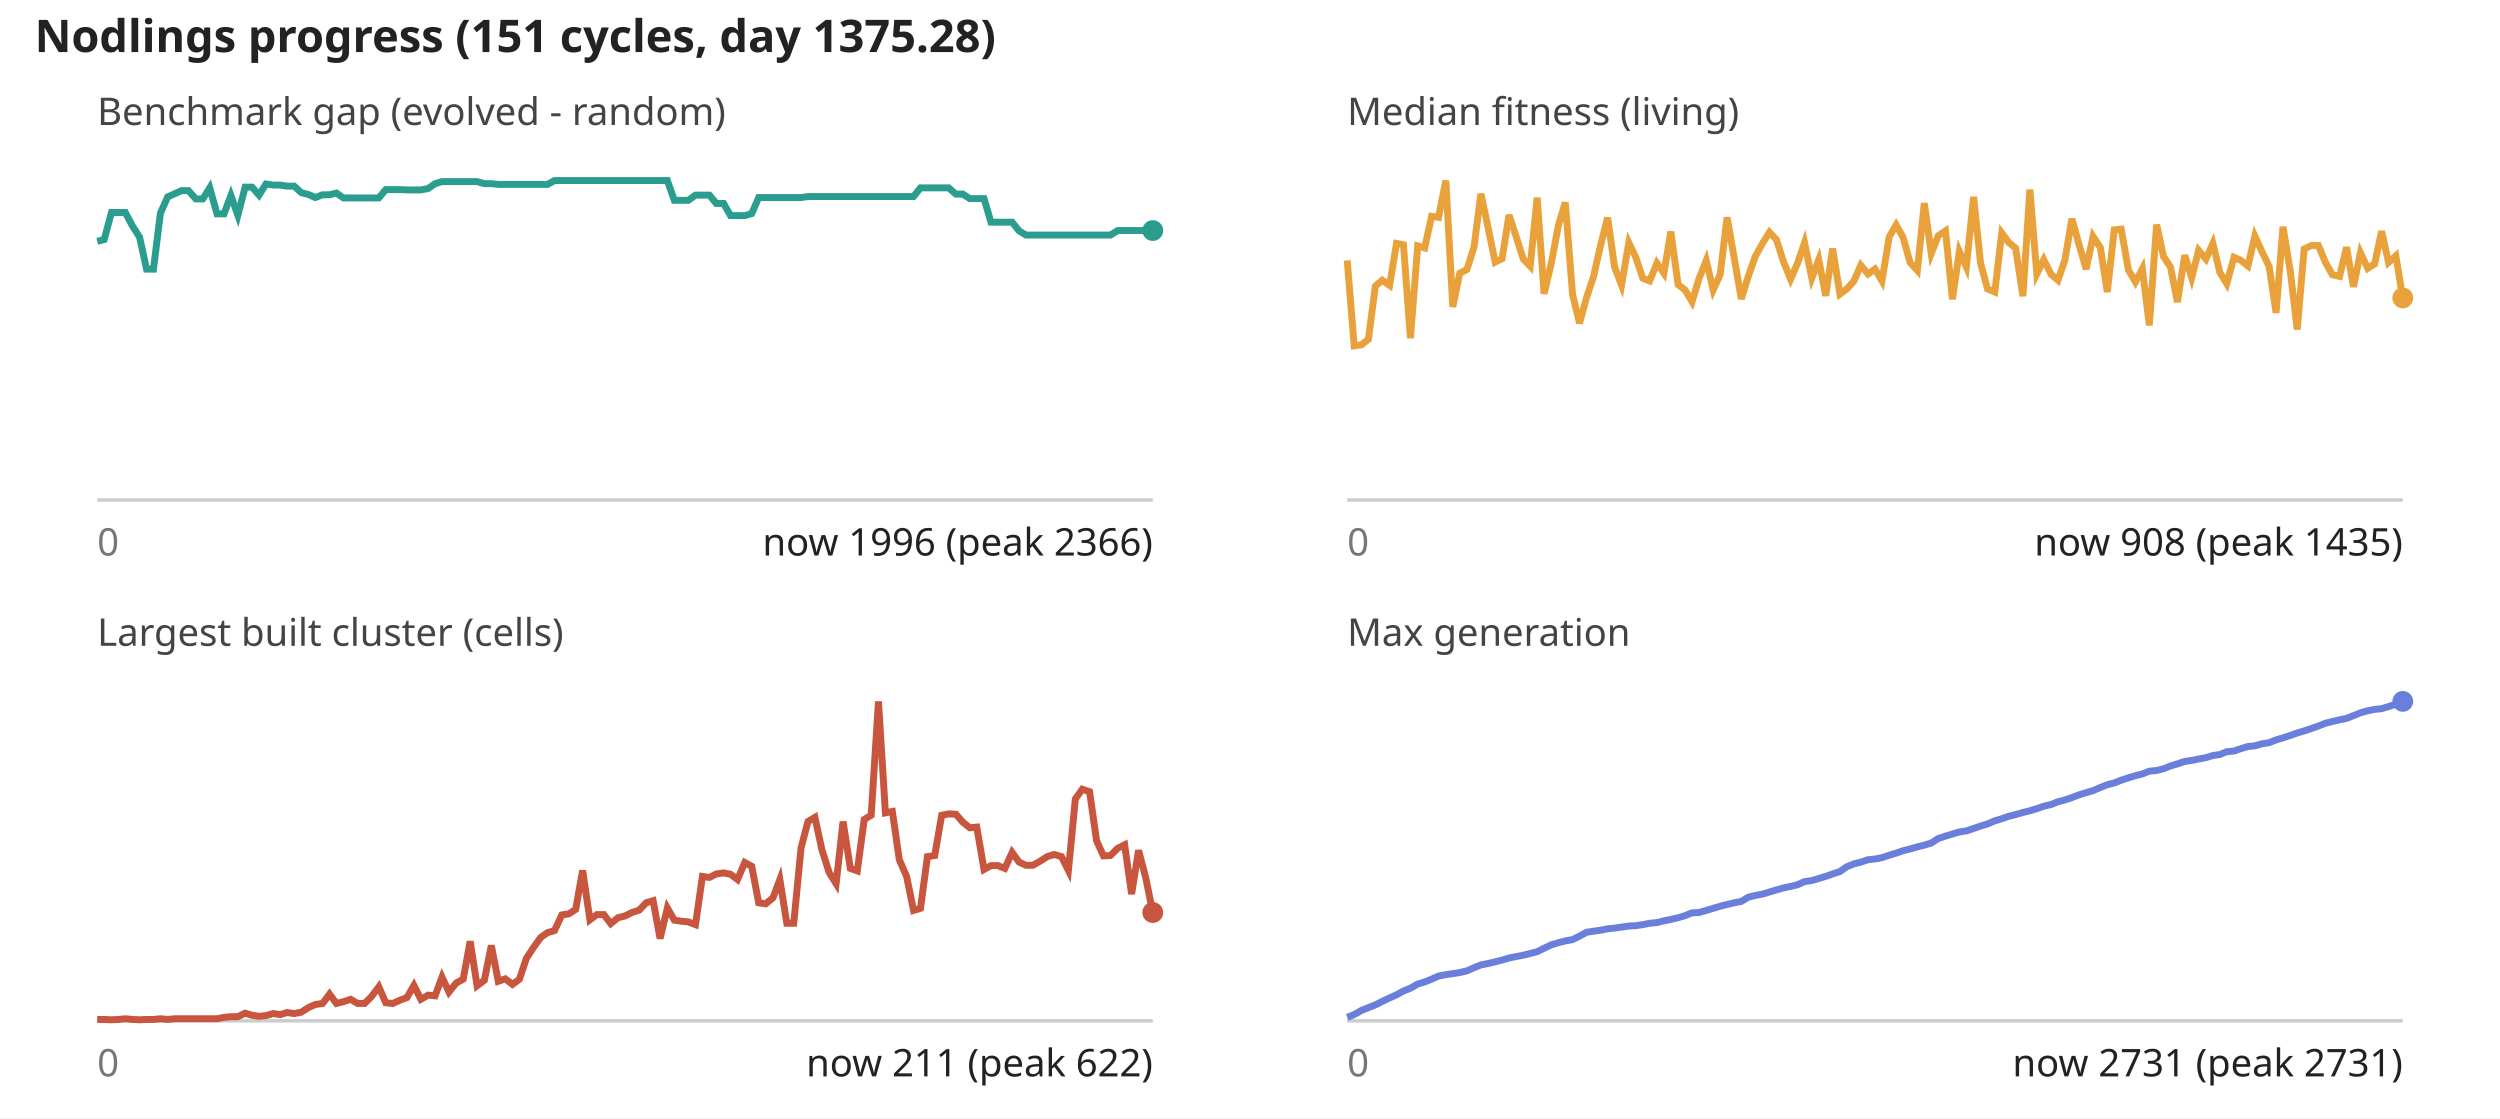
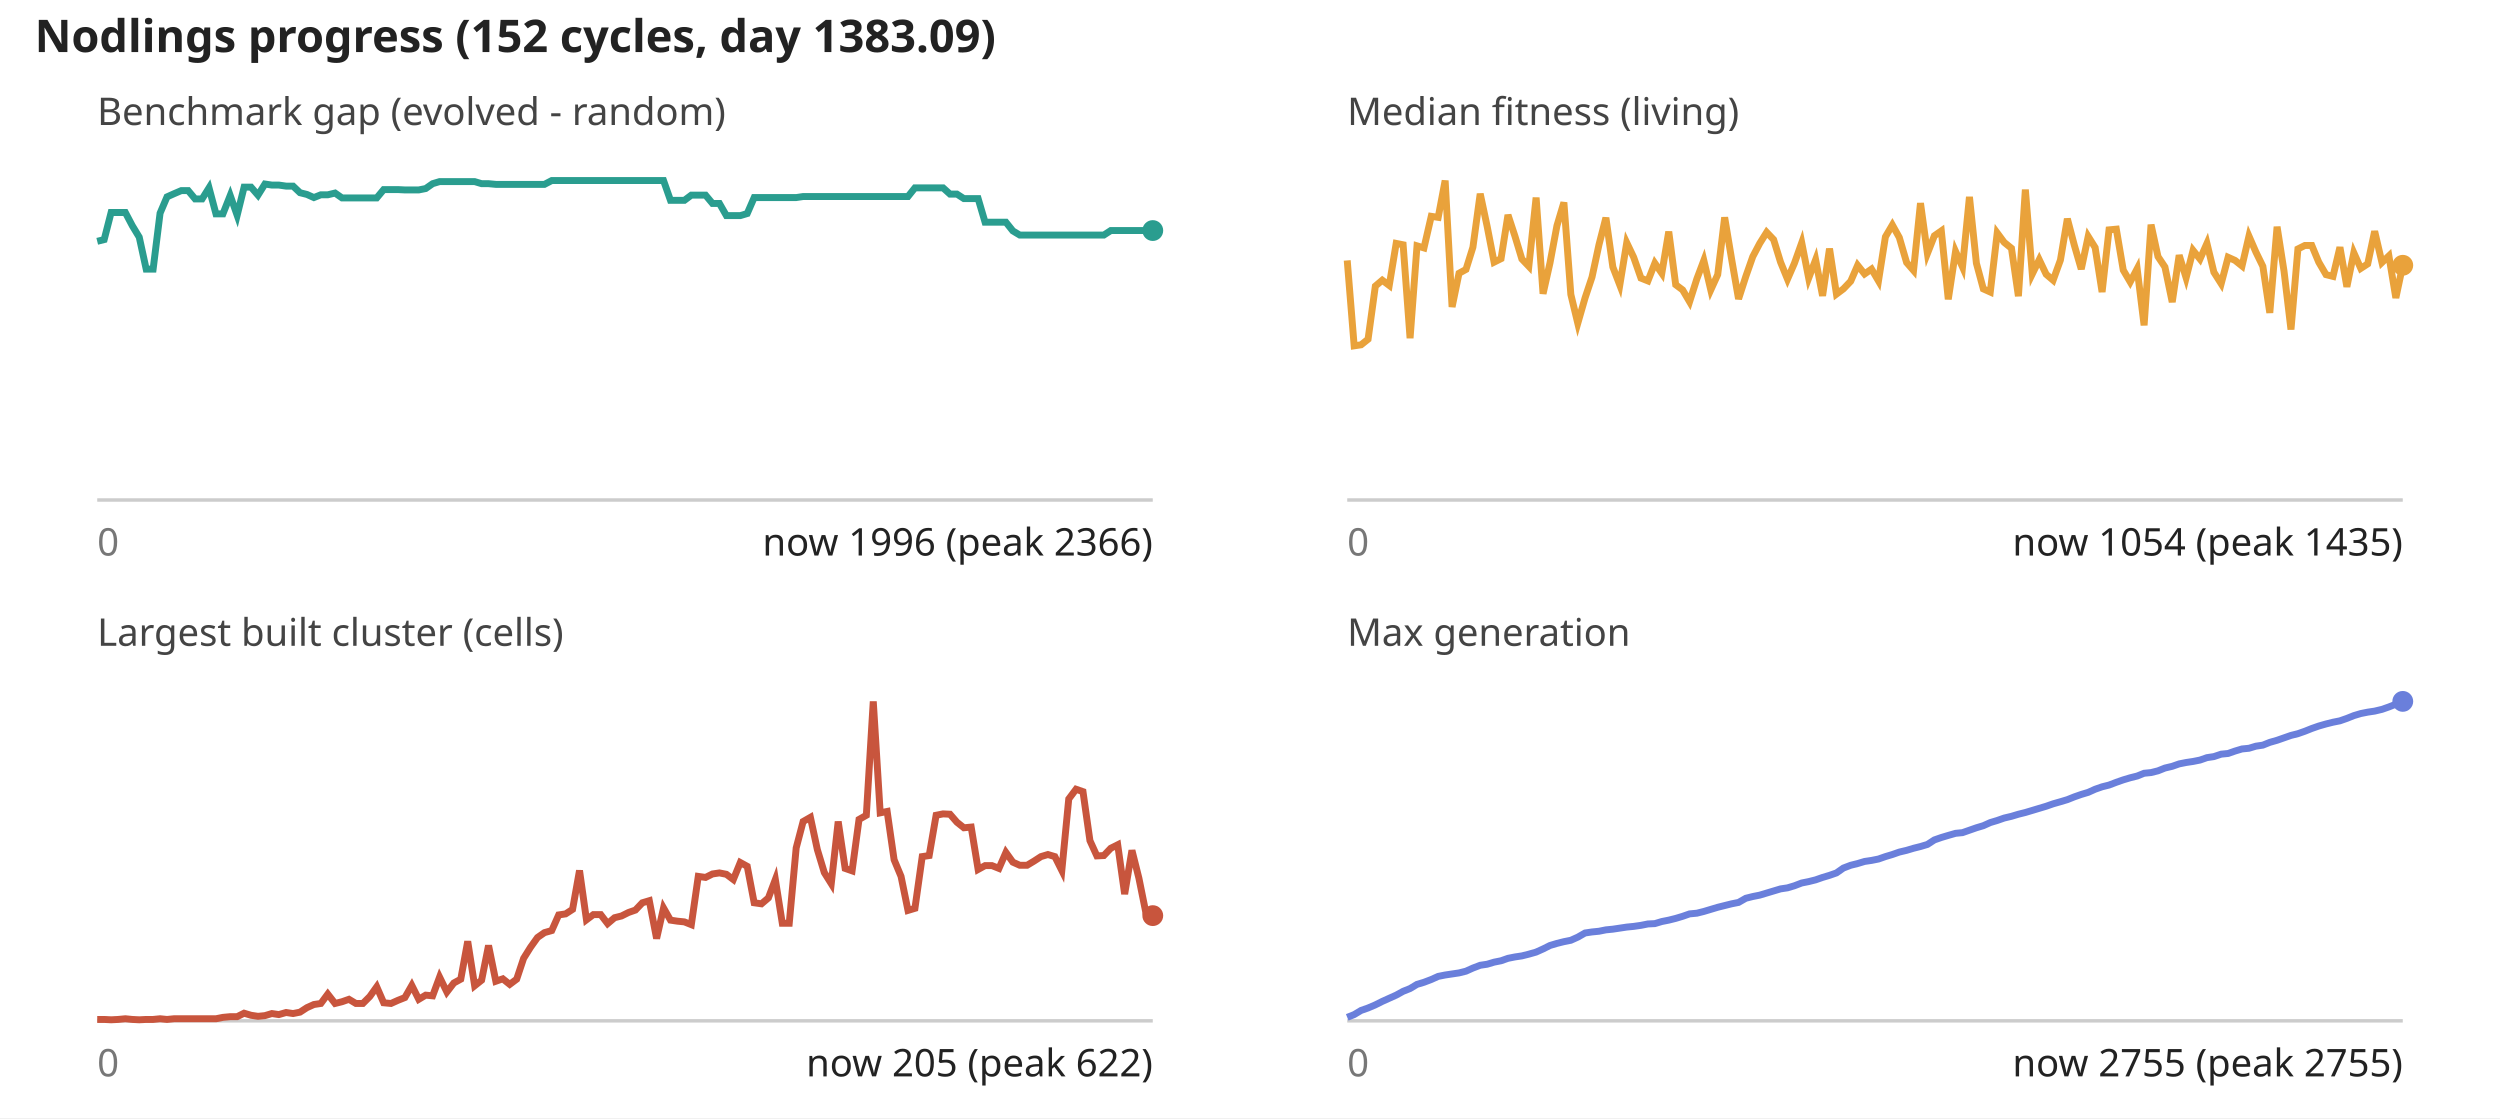
<svg xmlns="http://www.w3.org/2000/svg" viewBox="0 0 720 322" font-family="sans-serif" font-size="11">
  <rect width="100%" height="100%" fill="#fff" />
-   <text x="10" y="15" font-size="13" font-weight="bold" fill="#222">Nodlings progress (151 cycles, day 1375.28)</text>
+   <text x="10" y="15" font-size="13" font-weight="bold" fill="#222">Nodlings progress (152 cycles, day 1383.09)</text>
  <text x="28" y="36" fill="#444">Benchmark gap (evolved - random)</text>
  <line x1="28" y1="144" x2="332" y2="144" stroke="#ccc" />
-   <polyline fill="none" stroke="#2a9d8f" stroke-width="2" points="28.0,69.5 30.0,69.0 32.1,61.2 34.1,61.2 36.1,61.2 38.1,65.0 40.2,68.3 42.2,77.5 44.2,77.5 46.2,61.4 48.3,56.7 50.3,55.8 52.3,54.9 54.3,54.9 56.4,57.3 58.4,57.3 60.4,54.1 62.5,61.6 64.5,61.6 66.5,56.3 68.5,62.0 70.6,53.9 72.6,53.9 74.6,56.2 76.6,53.0 78.7,53.3 80.7,53.3 82.7,53.6 84.7,53.6 86.8,55.5 88.8,56.0 90.8,56.9 92.9,56.1 94.9,56.1 96.9,55.6 98.9,57.0 101.0,57.0 103.0,57.0 105.0,57.0 107.0,57.0 109.1,57.0 111.1,54.6 113.1,54.6 115.1,54.6 117.2,54.7 119.2,54.7 121.2,54.7 123.3,54.3 125.3,52.9 127.3,52.3 129.3,52.3 131.4,52.3 133.4,52.3 135.4,52.3 137.4,52.3 139.5,52.9 141.5,52.9 143.5,53.1 145.5,53.1 147.6,53.1 149.6,53.1 151.6,53.1 153.7,53.1 155.7,53.1 157.7,53.1 159.7,52.0 161.8,52.0 163.8,52.0 165.8,52.0 167.8,52.0 169.9,52.0 171.9,52.0 173.9,52.0 175.9,52.0 178.0,52.0 180.0,52.0 182.0,52.0 184.1,52.0 186.1,52.0 188.1,52.0 190.1,52.0 192.2,52.0 194.2,57.7 196.2,57.7 198.2,57.7 200.3,56.2 202.3,56.2 204.3,56.2 206.3,58.6 208.4,58.6 210.4,62.1 212.4,62.1 214.5,62.1 216.5,61.5 218.5,56.9 220.5,56.9 222.6,56.9 224.6,56.9 226.6,56.9 228.6,56.9 230.7,56.9 232.7,56.6 234.7,56.6 236.7,56.6 238.8,56.6 240.8,56.6 242.8,56.6 244.9,56.6 246.9,56.6 248.9,56.6 250.9,56.6 253.0,56.6 255.0,56.6 257.0,56.6 259.0,56.6 261.1,56.6 263.1,56.6 265.1,54.1 267.1,54.1 269.2,54.1 271.2,54.1 273.2,54.1 275.3,55.9 277.3,55.9 279.3,57.2 281.3,57.2 283.4,57.2 285.4,64.0 287.4,64.0 289.4,64.0 291.5,64.0 293.5,66.5 295.5,67.7 297.5,67.7 299.6,67.7 301.6,67.7 303.6,67.7 305.7,67.7 307.7,67.7 309.7,67.7 311.7,67.7 313.8,67.7 315.8,67.7 317.8,67.7 319.8,67.7 321.9,66.4 323.9,66.4 325.9,66.4 327.9,66.4 330.0,66.4 332.0,66.4" />
+   <polyline fill="none" stroke="#2a9d8f" stroke-width="2" points="28.0,69.5 30.0,69.0 32.0,61.2 34.0,61.2 36.1,61.2 38.1,65.0 40.1,68.3 42.1,77.5 44.1,77.5 46.1,61.4 48.1,56.7 50.1,55.8 52.2,54.9 54.2,54.9 56.2,57.3 58.2,57.3 60.2,54.1 62.2,61.6 64.2,61.6 66.3,56.3 68.3,62.0 70.3,53.9 72.3,53.9 74.3,56.2 76.3,53.0 78.3,53.3 80.3,53.3 82.4,53.6 84.4,53.6 86.4,55.5 88.4,56.0 90.4,56.9 92.4,56.1 94.4,56.1 96.5,55.6 98.5,57.0 100.5,57.0 102.5,57.0 104.5,57.0 106.5,57.0 108.5,57.0 110.5,54.6 112.6,54.6 114.6,54.6 116.6,54.7 118.6,54.7 120.6,54.7 122.6,54.3 124.6,52.9 126.6,52.3 128.7,52.3 130.7,52.3 132.7,52.3 134.7,52.3 136.7,52.3 138.7,52.9 140.7,52.9 142.8,53.1 144.8,53.1 146.8,53.1 148.8,53.1 150.8,53.1 152.8,53.1 154.8,53.1 156.8,53.1 158.9,52.0 160.9,52.0 162.9,52.0 164.9,52.0 166.9,52.0 168.9,52.0 170.9,52.0 173.0,52.0 175.0,52.0 177.0,52.0 179.0,52.0 181.0,52.0 183.0,52.0 185.0,52.0 187.0,52.0 189.1,52.0 191.1,52.0 193.1,57.7 195.1,57.7 197.1,57.7 199.1,56.2 201.1,56.2 203.2,56.2 205.2,58.6 207.2,58.6 209.2,62.1 211.2,62.1 213.2,62.1 215.2,61.5 217.2,56.9 219.3,56.9 221.3,56.9 223.3,56.9 225.3,56.9 227.3,56.9 229.3,56.9 231.3,56.6 233.4,56.6 235.4,56.6 237.4,56.6 239.4,56.6 241.4,56.6 243.4,56.6 245.4,56.6 247.4,56.6 249.5,56.6 251.5,56.6 253.5,56.6 255.5,56.6 257.5,56.6 259.5,56.6 261.5,56.6 263.5,54.1 265.6,54.1 267.6,54.1 269.6,54.1 271.6,54.1 273.6,55.9 275.6,55.9 277.6,57.2 279.7,57.2 281.7,57.2 283.7,64.0 285.7,64.0 287.7,64.0 289.7,64.0 291.7,66.5 293.7,67.7 295.8,67.7 297.8,67.7 299.8,67.7 301.8,67.7 303.8,67.7 305.8,67.7 307.8,67.7 309.9,67.7 311.9,67.7 313.9,67.7 315.9,67.7 317.9,67.7 319.9,66.4 321.9,66.4 323.9,66.4 326.0,66.4 328.0,66.4 330.0,66.4 332.0,66.4" />
  <circle cx="332.0" cy="66.4" r="3" fill="#2a9d8f" />
  <text x="28" y="160" fill="#777">0</text>
  <text x="332" y="160" text-anchor="end" fill="#222">now 1996 (peak 2366)</text>
  <text x="388" y="36" fill="#444">Median fitness (living)</text>
  <line x1="388" y1="144" x2="692" y2="144" stroke="#ccc" />
-   <polyline fill="none" stroke="#e9a23b" stroke-width="2" points="388.0,75.0 390.0,99.6 392.1,99.3 394.1,97.7 396.1,82.4 398.1,80.7 400.2,82.2 402.2,70.1 404.2,70.5 406.2,97.4 408.3,70.8 410.3,71.4 412.3,62.3 414.3,62.6 416.4,52.0 418.4,88.4 420.4,78.7 422.5,77.6 424.5,71.2 426.5,55.8 428.5,65.2 430.6,75.5 432.6,74.5 434.6,61.9 436.6,68.0 438.7,74.6 440.7,76.7 442.7,56.9 444.7,84.6 446.8,75.7 448.8,65.0 450.8,58.3 452.9,84.8 454.9,93.1 456.9,85.8 458.9,79.8 461.0,70.5 463.0,62.7 465.0,76.9 467.0,82.1 469.1,69.9 471.1,74.1 473.1,80.1 475.1,80.9 477.2,75.8 479.2,78.7 481.2,66.7 483.3,82.0 485.3,83.5 487.3,86.9 489.3,80.3 491.4,75.0 493.4,83.5 495.4,79.1 497.4,62.6 499.5,74.6 501.5,86.1 503.5,79.6 505.5,73.9 507.6,70.1 509.6,66.9 511.6,69.0 513.7,75.5 515.7,80.4 517.7,75.8 519.7,69.9 521.8,80.1 523.8,74.8 525.8,85.2 527.8,71.6 529.9,84.7 531.9,83.2 533.9,81.0 535.9,76.4 538.0,78.9 540.0,77.5 542.0,80.9 544.1,68.2 546.1,64.8 548.1,68.4 550.1,75.6 552.2,77.9 554.2,58.5 556.2,73.0 558.2,67.9 560.3,66.5 562.3,86.2 564.3,72.4 566.3,76.9 568.4,56.7 570.4,75.8 572.4,83.2 574.5,84.1 576.5,67.1 578.5,69.8 580.5,71.5 582.6,85.3 584.6,54.6 586.6,78.9 588.6,74.8 590.7,79.0 592.7,80.7 594.7,74.9 596.7,63.0 598.8,70.6 600.8,77.5 602.8,68.1 604.9,71.3 606.9,84.1 608.9,66.2 610.9,66.0 613.0,77.8 615.0,81.2 617.0,77.4 619.0,93.7 621.1,64.7 623.1,73.9 625.1,76.9 627.1,87.0 629.2,73.5 631.2,80.0 633.2,72.1 635.3,74.6 637.3,70.1 639.3,78.4 641.3,81.7 643.4,74.1 645.4,75.0 647.4,76.6 649.4,68.0 651.5,72.6 653.5,76.7 655.5,90.1 657.5,65.3 659.6,78.1 661.6,94.9 663.6,71.7 665.7,70.7 667.7,70.7 669.7,75.5 671.7,79.1 673.8,79.6 675.8,71.2 677.8,82.6 679.8,72.8 681.9,77.3 683.9,76.0 685.9,66.6 687.9,75.6 690.0,73.7 692.0,85.8" />
-   <circle cx="692.0" cy="85.8" r="3" fill="#e9a23b" />
+   <polyline fill="none" stroke="#e9a23b" stroke-width="2" points="388.0,75.0 390.0,99.6 392.0,99.3 394.0,97.7 396.1,82.4 398.1,80.7 400.1,82.2 402.1,70.1 404.1,70.5 406.1,97.4 408.1,70.8 410.1,71.4 412.2,62.3 414.2,62.6 416.2,52.0 418.2,88.4 420.2,78.7 422.2,77.6 424.2,71.2 426.3,55.8 428.3,65.2 430.3,75.5 432.3,74.5 434.3,61.9 436.3,68.0 438.3,74.6 440.3,76.7 442.4,56.9 444.4,84.6 446.4,75.7 448.4,65.0 450.4,58.3 452.4,84.8 454.4,93.1 456.5,85.8 458.5,79.8 460.5,70.5 462.5,62.7 464.5,76.9 466.5,82.1 468.5,69.9 470.5,74.1 472.6,80.1 474.6,80.9 476.6,75.8 478.6,78.7 480.6,66.7 482.6,82.0 484.6,83.5 486.6,86.9 488.7,80.3 490.7,75.0 492.7,83.5 494.7,79.1 496.7,62.6 498.7,74.6 500.7,86.1 502.8,79.6 504.8,73.9 506.8,70.1 508.8,66.9 510.8,69.0 512.8,75.5 514.8,80.4 516.8,75.8 518.9,69.9 520.9,80.1 522.9,74.8 524.9,85.2 526.9,71.6 528.9,84.7 530.9,83.2 533.0,81.0 535.0,76.4 537.0,78.9 539.0,77.5 541.0,80.9 543.0,68.2 545.0,64.8 547.0,68.4 549.1,75.6 551.1,77.9 553.1,58.5 555.1,73.0 557.1,67.9 559.1,66.5 561.1,86.2 563.2,72.4 565.2,76.9 567.2,56.7 569.2,75.8 571.2,83.2 573.2,84.1 575.2,67.1 577.2,69.8 579.3,71.5 581.3,85.3 583.3,54.6 585.3,78.9 587.3,74.8 589.3,79.0 591.3,80.7 593.4,74.9 595.4,63.0 597.4,70.6 599.4,77.5 601.4,68.1 603.4,71.3 605.4,84.1 607.4,66.2 609.5,66.0 611.5,77.8 613.5,81.2 615.5,77.4 617.5,93.7 619.5,64.7 621.5,73.9 623.5,76.9 625.6,87.0 627.6,73.5 629.6,80.0 631.6,72.1 633.6,74.6 635.6,70.1 637.6,78.4 639.7,81.7 641.7,74.1 643.7,75.0 645.7,76.6 647.7,68.0 649.7,72.6 651.7,76.7 653.7,90.1 655.8,65.3 657.8,78.1 659.8,94.9 661.8,71.7 663.8,70.7 665.8,70.7 667.8,75.5 669.9,79.1 671.9,79.6 673.9,71.2 675.9,82.6 677.9,72.8 679.9,77.3 681.9,76.0 683.9,66.6 686.0,75.6 688.0,73.7 690.0,85.8 692.0,76.4" />
+   <circle cx="692.0" cy="76.4" r="3" fill="#e9a23b" />
  <text x="388" y="160" fill="#777">0</text>
-   <text x="692" y="160" text-anchor="end" fill="#222">now 908 (peak 1435)</text>
+   <text x="692" y="160" text-anchor="end" fill="#222">now 1054 (peak 1435)</text>
  <text x="28" y="186" fill="#444">Largest built cluster (cells)</text>
  <line x1="28" y1="294" x2="332" y2="294" stroke="#ccc" />
-   <polyline fill="none" stroke="#c8553d" stroke-width="2" points="28.0,293.6 30.0,293.6 32.1,293.7 34.1,293.6 36.1,293.4 38.1,293.6 40.2,293.7 42.2,293.6 44.2,293.6 46.2,293.4 48.3,293.6 50.3,293.4 52.3,293.4 54.3,293.4 56.4,293.4 58.4,293.4 60.4,293.4 62.5,293.4 64.5,293.0 66.5,292.8 68.5,292.8 70.6,291.8 72.6,292.4 74.6,292.7 76.6,292.5 78.7,291.9 80.7,292.2 82.7,291.6 84.7,291.9 86.8,291.5 88.8,290.2 90.8,289.3 92.9,289.0 94.9,286.3 96.9,289.0 98.9,288.5 101.0,287.8 103.0,289.0 105.0,289.0 107.0,287.0 109.1,284.2 111.1,288.8 113.1,289.0 115.1,288.1 117.2,287.3 119.2,283.8 121.2,287.8 123.3,286.6 125.3,286.8 127.3,281.4 129.3,285.7 131.4,283.1 133.4,282.0 135.4,271.1 137.4,283.9 139.5,282.3 141.5,272.3 143.5,282.6 145.5,281.9 147.6,283.5 149.6,282.0 151.6,276.0 153.7,272.8 155.7,270.0 157.7,268.6 159.7,268.0 161.8,263.5 163.8,263.2 165.8,261.9 167.8,250.7 169.9,264.9 171.9,263.4 173.9,263.4 175.9,266.0 178.0,264.3 180.0,263.8 182.0,262.8 184.1,262.1 186.1,260.0 188.1,259.4 190.1,270.3 192.2,261.5 194.2,265.0 196.2,265.3 198.2,265.5 200.3,266.3 202.3,252.4 204.3,252.7 206.3,251.7 208.4,251.4 210.4,251.8 212.4,253.3 214.5,248.4 216.5,249.5 218.5,260.0 220.5,260.3 222.6,258.6 224.6,253.3 226.6,265.9 228.6,265.9 230.7,244.2 232.7,236.6 234.7,235.4 236.7,244.7 238.8,251.3 240.8,254.5 242.8,236.6 244.9,250.1 246.9,250.8 248.9,236.0 250.9,234.8 253.0,202.0 255.0,234.1 257.0,233.7 259.0,247.6 261.1,252.4 263.1,262.2 265.1,261.6 267.1,246.7 269.2,246.4 271.2,234.8 273.2,234.4 275.3,234.5 277.3,236.8 279.3,238.4 281.3,238.2 283.4,250.4 285.4,249.3 287.4,249.3 289.4,250.1 291.5,245.5 293.5,248.3 295.5,249.2 297.5,249.2 299.6,248.0 301.6,246.7 303.6,246.1 305.7,246.7 307.7,250.7 309.7,230.1 311.7,227.3 313.8,228.0 315.8,242.1 317.8,246.5 319.8,246.4 321.9,244.3 323.9,243.3 325.9,257.5 327.9,244.9 330.0,252.9 332.0,262.8" />
-   <circle cx="332.0" cy="262.8" r="3" fill="#c8553d" />
+   <polyline fill="none" stroke="#c8553d" stroke-width="2" points="28.0,293.6 30.0,293.6 32.0,293.7 34.0,293.6 36.1,293.4 38.1,293.6 40.1,293.7 42.1,293.6 44.1,293.6 46.1,293.4 48.1,293.6 50.1,293.4 52.2,293.4 54.2,293.4 56.2,293.4 58.2,293.4 60.2,293.4 62.2,293.4 64.2,293.0 66.3,292.8 68.3,292.8 70.3,291.8 72.3,292.4 74.3,292.7 76.3,292.5 78.3,291.9 80.3,292.2 82.4,291.6 84.4,291.9 86.4,291.5 88.4,290.2 90.4,289.3 92.4,289.0 94.4,286.3 96.5,289.0 98.5,288.5 100.5,287.8 102.5,289.0 104.5,289.0 106.5,287.0 108.5,284.2 110.5,288.8 112.6,289.0 114.6,288.1 116.6,287.3 118.6,283.8 120.6,287.8 122.6,286.6 124.6,286.8 126.6,281.4 128.7,285.7 130.7,283.1 132.7,282.0 134.7,271.1 136.7,283.9 138.7,282.3 140.7,272.3 142.8,282.6 144.8,281.9 146.8,283.5 148.8,282.0 150.8,276.0 152.8,272.8 154.8,270.0 156.8,268.6 158.9,268.0 160.9,263.5 162.9,263.2 164.9,261.9 166.9,250.7 168.9,264.9 170.9,263.4 173.0,263.4 175.0,266.0 177.0,264.3 179.0,263.8 181.0,262.8 183.0,262.1 185.0,260.0 187.0,259.4 189.1,270.3 191.1,261.5 193.1,265.0 195.1,265.3 197.1,265.5 199.1,266.3 201.1,252.4 203.2,252.7 205.2,251.7 207.2,251.4 209.2,251.8 211.2,253.3 213.2,248.4 215.2,249.5 217.2,260.0 219.3,260.3 221.3,258.6 223.3,253.3 225.3,265.9 227.3,265.9 229.3,244.2 231.3,236.6 233.4,235.4 235.4,244.7 237.4,251.3 239.4,254.5 241.4,236.6 243.4,250.1 245.4,250.8 247.4,236.0 249.5,234.8 251.5,202.0 253.5,234.1 255.5,233.7 257.5,247.6 259.5,252.4 261.5,262.2 263.5,261.6 265.6,246.7 267.6,246.4 269.6,234.8 271.6,234.4 273.6,234.5 275.6,236.8 277.6,238.4 279.7,238.2 281.7,250.4 283.7,249.3 285.7,249.3 287.7,250.1 289.7,245.5 291.7,248.3 293.7,249.2 295.8,249.2 297.8,248.0 299.8,246.7 301.8,246.1 303.8,246.7 305.8,250.7 307.8,230.1 309.9,227.3 311.9,228.0 313.9,242.1 315.9,246.5 317.9,246.4 319.9,244.3 321.9,243.3 323.9,257.5 326.0,244.9 328.0,252.9 330.0,262.8 332.0,263.7" />
+   <circle cx="332.0" cy="263.7" r="3" fill="#c8553d" />
  <text x="28" y="310" fill="#777">0</text>
-   <text x="332" y="310" text-anchor="end" fill="#222">now 211 (peak 622)</text>
+   <text x="332" y="310" text-anchor="end" fill="#222">now 205 (peak 622)</text>
  <text x="388" y="186" fill="#444">Max generation</text>
  <line x1="388" y1="294" x2="692" y2="294" stroke="#ccc" />
-   <polyline fill="none" stroke="#6a7fdb" stroke-width="2" points="388.0,293.0 390.0,292.2 392.1,291.0 394.1,290.2 396.1,289.4 398.1,288.4 400.2,287.4 402.2,286.5 404.2,285.4 406.2,284.6 408.3,283.4 410.3,282.8 412.3,282.0 414.3,281.1 416.4,280.7 418.4,280.4 420.4,280.1 422.5,279.6 424.5,278.7 426.5,277.9 428.5,277.5 430.6,277.0 432.6,276.5 434.6,275.9 436.6,275.5 438.7,275.1 440.7,274.6 442.7,274.1 444.7,273.1 446.8,272.1 448.8,271.5 450.8,271.0 452.9,270.6 454.9,269.6 456.9,268.5 458.9,268.2 461.0,267.9 463.0,267.5 465.0,267.3 467.0,267.0 469.1,266.7 471.1,266.6 473.1,266.3 475.1,265.9 477.2,265.7 479.2,265.2 481.2,264.8 483.3,264.3 485.3,263.7 487.3,262.9 489.3,262.8 491.4,262.2 493.4,261.6 495.4,261.0 497.4,260.5 499.5,260.0 501.5,259.6 503.5,258.4 505.5,257.9 507.6,257.5 509.6,256.9 511.6,256.3 513.7,255.7 515.7,255.3 517.7,254.8 519.7,253.9 521.8,253.6 523.8,253.0 525.8,252.4 527.8,251.7 529.9,251.0 531.9,249.6 533.9,248.8 535.9,248.3 538.0,247.6 540.0,247.4 542.0,247.0 544.1,246.3 546.1,245.7 548.1,245.0 550.1,244.5 552.2,243.9 554.2,243.4 556.2,242.8 558.2,241.5 560.3,240.8 562.3,240.2 564.3,239.6 566.3,239.3 568.4,238.6 570.4,237.9 572.4,237.3 574.5,236.4 576.5,235.8 578.5,235.1 580.5,234.6 582.6,234.0 584.6,233.5 586.6,232.9 588.6,232.2 590.7,231.7 592.7,230.9 594.7,230.4 596.7,229.7 598.8,228.9 600.8,228.3 602.8,227.7 604.9,226.8 606.9,226.0 608.9,225.5 610.9,224.7 613.0,224.0 615.0,223.4 617.0,222.9 619.0,222.1 621.1,221.9 623.1,221.4 625.1,220.6 627.1,220.0 629.2,219.3 631.2,219.0 633.2,218.6 635.3,218.2 637.3,217.6 639.3,217.3 641.3,216.5 643.4,216.3 645.4,215.6 647.4,215.0 649.4,214.8 651.5,214.2 653.5,213.9 655.5,213.1 657.5,212.5 659.6,211.8 661.6,211.1 663.6,210.5 665.7,209.8 667.7,209.1 669.7,208.3 671.7,207.8 673.8,207.3 675.8,206.9 677.8,206.1 679.8,205.3 681.9,204.7 683.9,204.3 685.9,204.1 687.9,203.5 690.0,202.8 692.0,202.0" />
+   <polyline fill="none" stroke="#6a7fdb" stroke-width="2" points="388.0,293.0 390.0,292.2 392.0,291.0 394.0,290.3 396.1,289.4 398.1,288.4 400.1,287.5 402.1,286.6 404.1,285.5 406.1,284.7 408.1,283.5 410.1,282.9 412.2,282.1 414.2,281.2 416.2,280.8 418.2,280.5 420.2,280.2 422.2,279.7 424.2,278.8 426.3,278.0 428.3,277.7 430.3,277.1 432.3,276.7 434.3,276.0 436.3,275.6 438.3,275.3 440.3,274.8 442.4,274.2 444.4,273.3 446.4,272.3 448.4,271.7 450.4,271.2 452.4,270.8 454.4,269.9 456.5,268.7 458.5,268.4 460.5,268.2 462.5,267.8 464.5,267.6 466.5,267.3 468.5,267.0 470.5,266.8 472.6,266.5 474.6,266.1 476.6,266.0 478.6,265.4 480.6,265.0 482.6,264.5 484.6,263.9 486.6,263.2 488.7,263.0 490.7,262.5 492.7,261.9 494.7,261.3 496.7,260.8 498.7,260.3 500.7,259.9 502.8,258.7 504.8,258.2 506.8,257.8 508.8,257.2 510.8,256.6 512.8,256.0 514.8,255.7 516.8,255.1 518.9,254.3 520.9,253.9 522.9,253.4 524.9,252.7 526.9,252.1 528.9,251.4 530.9,250.0 533.0,249.2 535.0,248.7 537.0,248.1 539.0,247.8 541.0,247.4 543.0,246.7 545.0,246.1 547.0,245.4 549.1,244.9 551.1,244.3 553.1,243.8 555.1,243.2 557.1,241.9 559.1,241.2 561.1,240.6 563.2,240.0 565.2,239.8 567.2,239.1 569.2,238.4 571.2,237.8 573.2,236.9 575.2,236.3 577.2,235.6 579.3,235.1 581.3,234.5 583.3,234.0 585.3,233.4 587.3,232.8 589.3,232.2 591.3,231.5 593.4,230.9 595.4,230.3 597.4,229.5 599.4,228.8 601.4,228.2 603.4,227.3 605.4,226.6 607.4,226.1 609.5,225.3 611.5,224.6 613.5,224.0 615.5,223.5 617.5,222.7 619.5,222.5 621.5,222.0 623.5,221.2 625.6,220.7 627.6,220.0 629.6,219.6 631.6,219.3 633.6,218.9 635.6,218.2 637.6,217.9 639.7,217.2 641.7,217.0 643.7,216.3 645.7,215.7 647.7,215.5 649.7,214.9 651.7,214.6 653.7,213.8 655.8,213.2 657.8,212.5 659.8,211.8 661.8,211.3 663.8,210.6 665.8,209.8 667.8,209.1 669.9,208.5 671.9,208.0 673.9,207.6 675.9,206.9 677.9,206.1 679.9,205.5 681.9,205.1 683.9,204.8 686.0,204.3 688.0,203.6 690.0,202.8 692.0,202.0" />
  <circle cx="692.0" cy="202.0" r="3" fill="#6a7fdb" />
  <text x="388" y="310" fill="#777">0</text>
-   <text x="692" y="310" text-anchor="end" fill="#222">now 2731 (peak 2731)</text>
+   <text x="692" y="310" text-anchor="end" fill="#222">now 2755 (peak 2755)</text>
</svg>
